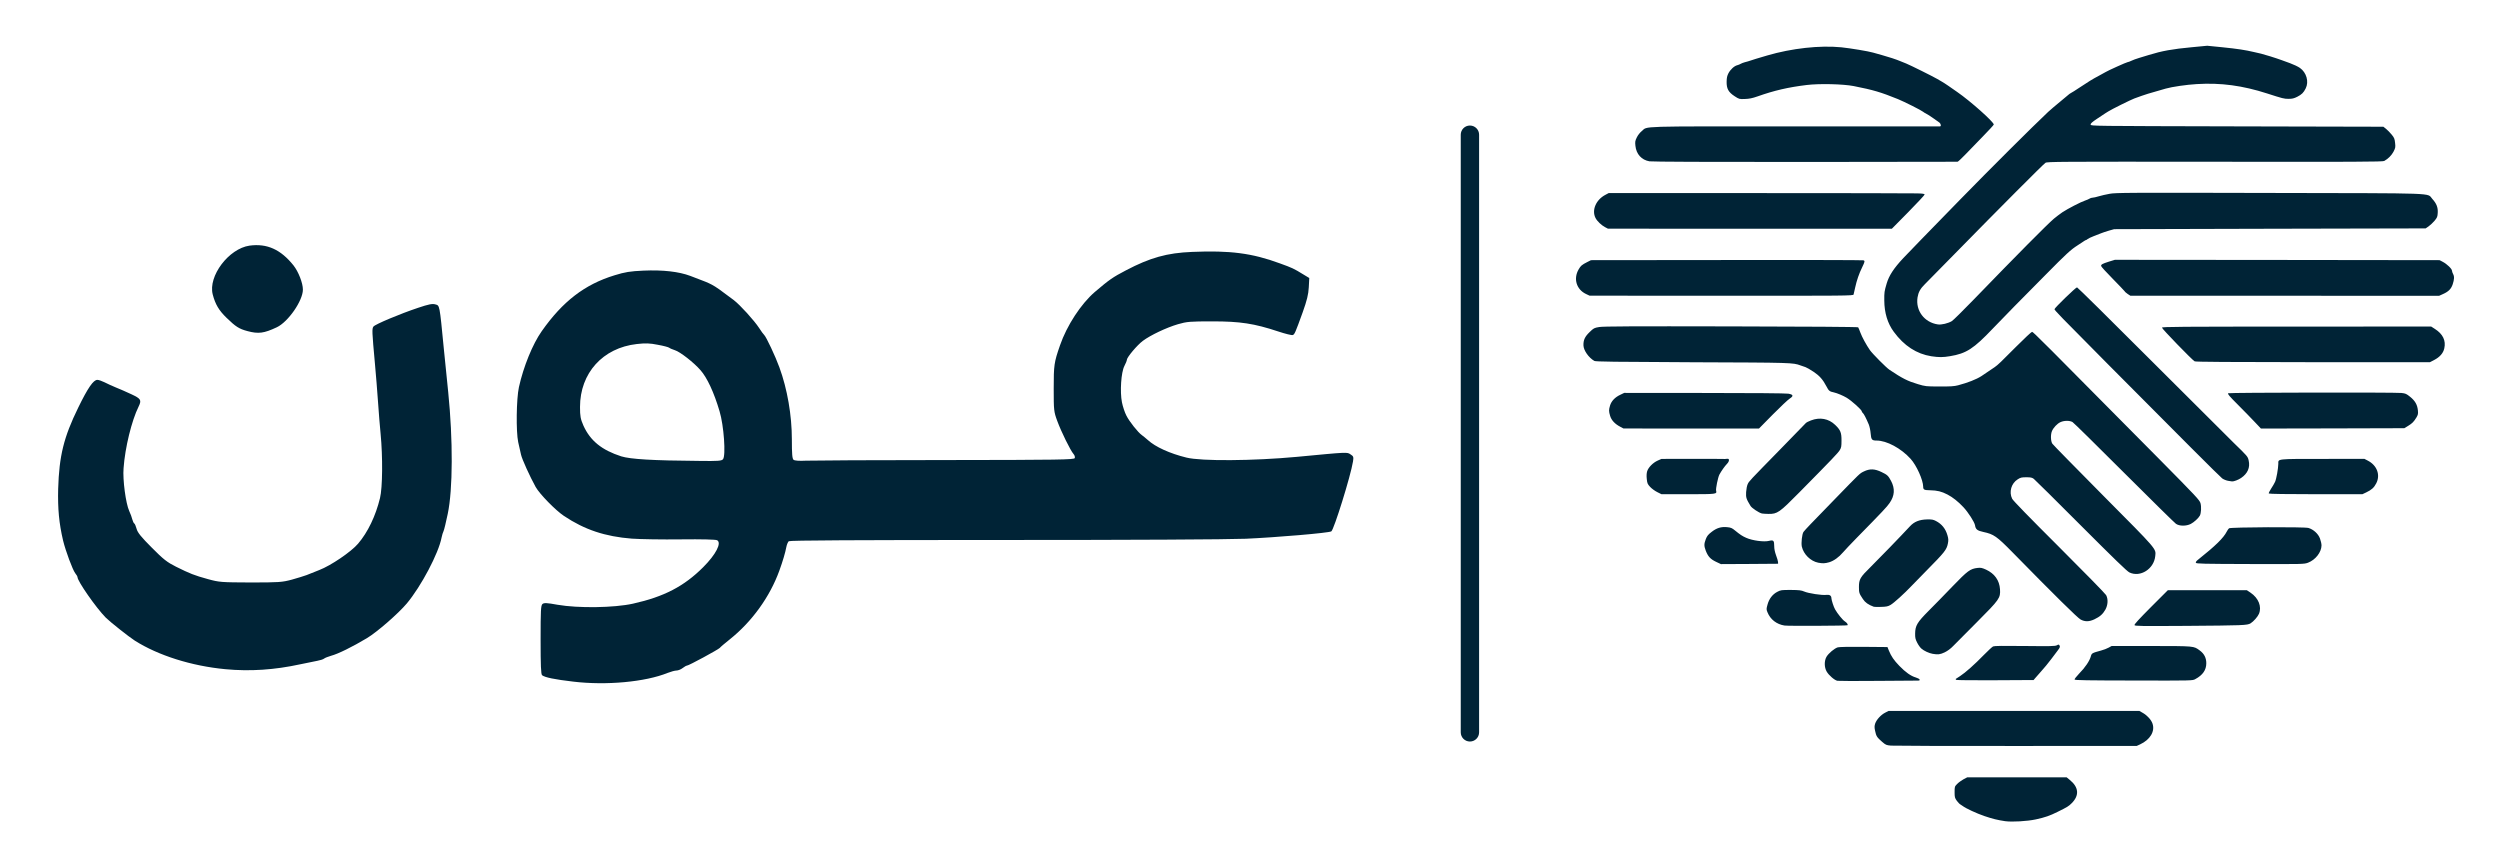
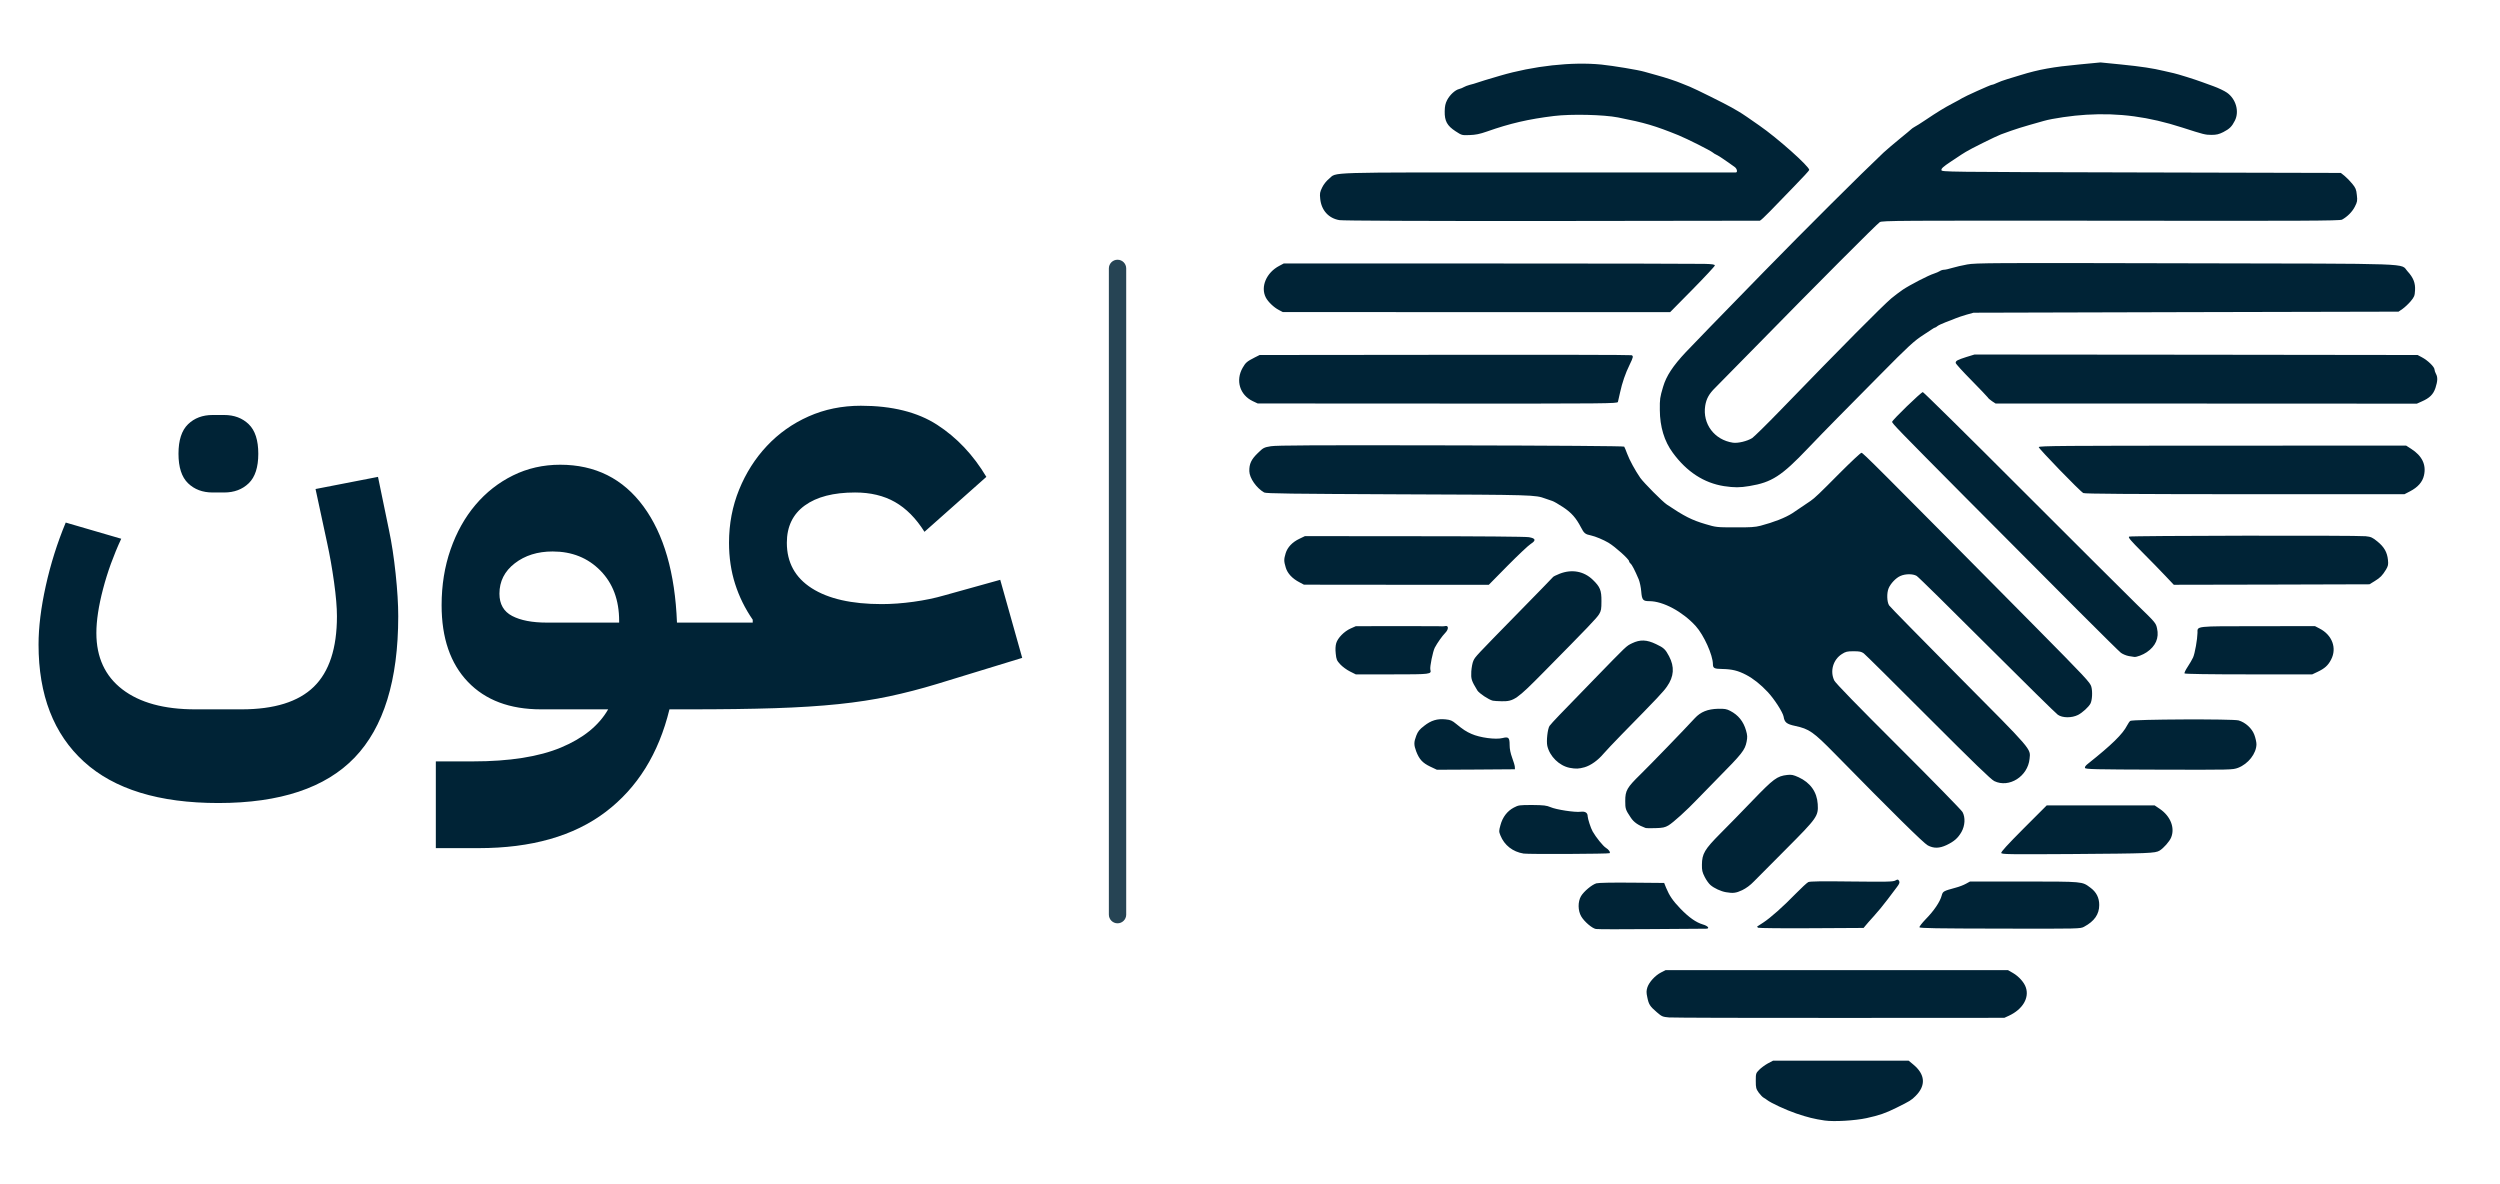
- <svg xmlns="http://www.w3.org/2000/svg" viewBox="0 0 3541 1228" width="3541" height="1228">
-   <g transform="translate(40.0,300.8) scale(1.7445)">
-     <path d="M442.5,381.0C427.2,379.2 419.5,377.6 417.2,375.8C416.3,375.0 416.0,368.0 416.0,347.0C416.0,323.2 416.2,319.1 417.5,318.0C418.8,316.9 421.0,317.0 429.8,318.6C446.5,321.5 475.6,321.1 491.0,317.7C516.2,312.1 532.5,303.6 548.0,288.1C558.4,277.7 563.2,268.3 559.3,266.2C558.2,265.6 547.0,265.3 530.0,265.5C514.9,265.7 496.9,265.4 490.0,264.9C468.4,263.2 451.8,257.7 435.0,246.5C428.1,241.9 415.3,228.8 412.0,223.0C407.2,214.3 400.9,200.4 400.1,196.7C399.6,194.4 398.6,189.8 397.8,186.5C396.0,178.1 396.3,151.4 398.4,141.9C402.1,125.2 409.5,107.0 416.9,96.5C433.9,72.3 451.8,58.5 476.0,51.1C484.7,48.4 488.7,47.8 499.5,47.3C515.3,46.6 528.3,48.1 537.6,51.6C550.3,56.4 551.5,56.9 555.0,58.7C558.3,60.4 562.6,63.5 572.8,71.2C578.0,75.2 589.4,87.7 593.5,94.0C595.1,96.5 596.9,99.0 597.5,99.5C599.1,100.9 606.7,117.0 609.9,125.9C616.3,143.4 620.0,164.8 620.0,184.3C620.0,196.2 620.3,200.0 621.4,200.9C622.3,201.6 625.8,201.9 631.6,201.6C636.5,201.4 687.4,201.1 744.8,201.1C837.6,201.0 849.1,200.8 849.7,199.5C850.0,198.6 849.6,197.2 848.7,196.2C846.2,193.4 838.6,177.9 835.5,169.4C832.7,161.8 832.6,160.8 832.6,143.0C832.6,124.0 832.9,121.8 837.7,108.0C843.3,91.8 854.7,74.4 865.9,64.7C877.9,54.5 880.5,52.7 891.2,47.1C910.8,36.8 924.6,32.9 945.0,32.1C975.7,30.8 993.7,33.1 1016.2,41.4C1026.4,45.1 1027.5,45.6 1035.3,50.4L1040.1,53.3L1039.7,60.9C1039.4,66.6 1038.2,71.5 1034.8,81.0C1028.7,97.9 1028.2,99.0 1026.7,99.6C1025.9,99.9 1020.6,98.6 1014.9,96.7C995.3,90.2 984.0,88.5 961.5,88.5C943.5,88.5 940.7,88.7 933.5,90.8C924.0,93.6 911.2,99.7 905.0,104.3C900.3,107.8 892.1,117.6 892.0,119.7C892.0,120.4 891.1,122.6 890.0,124.7C887.3,129.9 886.3,145.7 888.0,154.2C888.7,157.7 890.3,162.5 891.6,165.0C894.0,169.8 901.0,178.6 904.1,180.8C905.1,181.5 907.4,183.4 909.1,184.9C915.1,190.4 926.9,195.8 940.4,199.1C952.4,202.1 994.6,201.8 1030.0,198.5C1072.1,194.5 1070.7,194.6 1073.6,196.5C1076.0,198.0 1076.2,198.6 1075.6,202.3C1073.7,214.1 1060.1,257.7 1058.0,259.0C1055.9,260.3 1013.3,263.9 988.5,265.0C973.2,265.6 896.4,266.0 791.1,266.0C672.5,266.0 618.3,266.3 617.5,267.0C616.8,267.6 615.9,269.7 615.5,271.8C614.7,276.2 612.6,283.3 609.8,291.0C602.1,312.2 587.6,332.3 569.7,346.6C565.7,349.8 562.0,352.9 561.5,353.6C560.2,355.0 536.3,368.0 534.8,368.0C534.3,368.0 532.7,368.9 531.3,370.0C529.9,371.1 527.6,372.0 526.3,372.0C525.0,372.0 521.8,372.9 519.2,373.9C501.0,381.3 469.2,384.2 442.5,381.0Z M160.0,370.9C132.6,368.3 105.6,359.8 86.5,347.7C81.8,344.7 66.3,332.4 63.0,329.1C55.0,321.0 40.0,299.4 40.0,296.2C40.0,295.7 39.2,294.2 38.1,292.9C36.0,290.1 30.4,275.1 28.3,266.5C25.0,252.5 23.9,240.6 24.3,224.5C25.1,197.7 28.8,182.6 40.6,158.5C48.4,142.5 52.9,136.0 56.1,136.0C57.2,136.0 59.8,136.9 61.8,137.9C63.8,139.0 68.0,140.8 71.0,142.1C74.0,143.3 79.8,145.8 83.8,147.7C91.5,151.3 92.2,152.4 89.6,157.7C84.0,169.0 78.6,190.9 77.4,207.7C76.6,217.0 79.2,236.4 82.0,242.5C83.0,244.7 84.2,247.8 84.5,249.3C84.9,250.8 85.6,252.3 86.1,252.6C86.6,252.8 87.4,254.9 88.0,257.0C88.8,260.0 91.7,263.6 100.3,272.2C109.8,281.8 112.8,284.1 120.0,287.7C131.3,293.3 134.7,294.7 146.0,297.8C155.1,300.3 156.7,300.4 180.5,300.5C203.7,300.5 206.1,300.3 214.0,298.2C218.7,296.9 224.1,295.2 226.0,294.5C227.9,293.7 232.6,291.9 236.3,290.4C245.7,286.8 262.2,275.6 267.8,269.0C275.7,259.8 282.1,246.4 285.6,232.0C287.7,223.5 287.9,198.6 286.1,179.9C285.5,174.2 284.6,162.5 284.0,154.0C283.4,145.5 282.3,131.5 281.5,123.0C279.1,96.7 279.0,94.4 280.3,92.7C281.8,90.8 302.1,82.3 316.5,77.5C325.1,74.6 328.1,74.0 330.5,74.7C334.1,75.7 333.9,74.4 337.4,110.5C338.8,124.8 340.4,140.8 341.0,146.1C344.9,184.6 344.8,225.0 340.6,244.8C339.2,251.5 337.7,257.8 337.2,258.8C336.7,259.7 336.0,262.1 335.6,264.0C333.2,276.8 319.0,303.6 307.4,317.5C300.3,325.9 283.3,340.7 275.0,345.7C263.3,352.7 251.6,358.5 245.9,360.0C243.5,360.7 240.9,361.7 240.2,362.3C239.5,362.9 237.0,363.7 234.7,364.1C232.4,364.5 226.2,365.8 221.0,366.9C199.9,371.5 180.0,372.8 160.0,370.9Z M564.1,200.4C566.5,197.5 564.8,173.0 561.3,161.5C556.8,146.2 551.2,134.2 545.8,128.1C540.5,122.0 529.3,113.2 525.0,111.9C523.1,111.3 521.0,110.4 520.4,109.9C519.8,109.4 515.6,108.3 511.1,107.5C504.6,106.2 501.1,106.1 494.1,106.9C466.5,110.0 448.0,130.5 448.0,158.0C448.0,165.5 448.4,167.7 450.8,173.2C456.4,185.5 465.7,193.0 481.5,198.1C489.0,200.4 506.6,201.5 545.1,201.8C560.1,202.0 563.0,201.8 564.1,200.4Z M178.0,96.4C171.2,94.6 168.4,92.8 161.0,85.6C154.8,79.6 151.9,74.7 149.8,66.7C145.9,51.8 162.8,29.4 179.7,27.0C193.9,25.1 205.0,30.1 215.4,43.1C219.4,48.2 223.0,57.4 223.0,62.7C223.0,71.7 211.0,89.0 201.8,93.3C191.4,98.2 186.9,98.8 178.0,96.4Z" fill="#002336" fill-rule="evenodd" />
+ <svg xmlns="http://www.w3.org/2000/svg" viewBox="0 0 2595 1228" width="2595" height="1228">
+   <g transform="translate(19.0,736.3) scale(0.60026)">
+     <path d="M346 162Q192 162 113.5 90.5Q35 19 35 -112Q35 -157 47.5 -213.5Q60 -270 82 -323L178 -295Q158 -252 146.5 -208.0Q135 -164 135 -132Q135 -69 180.0 -34.5Q225 0 306 0H386Q471 0 511.0 -39.0Q551 -78 551 -161Q551 -184 546.0 -220.0Q541 -256 534 -288L514 -381L622 -402L641 -310Q648 -277 652.5 -234.5Q657 -192 657 -161Q657 5 581.5 83.5Q506 162 346 162ZM336 -375Q310 -375 293.5 -391.0Q277 -407 277 -442Q277 -477 293.5 -493.0Q310 -509 336 -509H356Q382 -509 398.5 -493.0Q415 -477 415 -442Q415 -407 398.5 -391.0Q382 -375 356 -375ZM722 90H786Q881 90 938.5 66.0Q996 42 1020 0H904Q823 0 777.5 -47.5Q732 -95 732 -180Q732 -232 747.5 -276.5Q763 -321 790.5 -353.5Q818 -386 855.5 -404.5Q893 -423 937 -423Q1028 -423 1081.0 -351.0Q1134 -279 1139 -150H1190V-30L1160 0H1126Q1098 115 1015.5 177.5Q933 240 796 240H722ZM832 -200Q832 -173 854.0 -161.5Q876 -150 914 -150H1039V-153Q1039 -207 1006.5 -240.0Q974 -273 924 -273Q885 -273 858.5 -252.5Q832 -232 832 -200ZM1160 -120 1190 -150H1270V-155Q1250 -184 1239.5 -217.0Q1229 -250 1229 -288Q1229 -337 1246.5 -380.0Q1264 -423 1294.5 -455.5Q1325 -488 1366.5 -506.5Q1408 -525 1457 -525Q1538 -525 1589.0 -492.0Q1640 -459 1674 -402L1567 -307Q1545 -342 1516.0 -358.5Q1487 -375 1447 -375Q1391 -375 1360.0 -352.5Q1329 -330 1329 -288Q1329 -237 1372.0 -209.5Q1415 -182 1493 -182Q1519 -182 1548.0 -186.0Q1577 -190 1601 -197L1698 -224L1736 -89L1589 -44Q1546 -31 1506.0 -22.5Q1466 -14 1418.0 -9.0Q1370 -4 1308.0 -2.0Q1246 0 1160 0Z" fill="#002336" />
  </g>
-   <rect x="2069.0" y="177.8" width="26" height="872.5" rx="13.0" fill="#002336" />
-   <g transform="translate(2205.0,40)">
+   <rect x="1151.0" y="269.6" width="18" height="688.8" rx="9.0" fill="#002336" opacity=".85" />
+   <g transform="translate(1259.0,40)">
    <path d="M635.0,1123.1C624.2,1121.5 617.3,1119.8 605.5,1115.8C594.9,1112.2 579.0,1104.8 575.1,1101.7C574.4,1101.1 572.9,1100.1 571.8,1099.5C570.7,1099.0 568.3,1096.5 566.6,1094.2C563.8,1090.2 563.5,1089.2 563.5,1082.0C563.5,1074.3 563.6,1074.0 567.0,1070.5C568.9,1068.5 572.9,1065.6 575.9,1063.9L581.4,1061.0L651.8,1061.0L722.2,1061.0L726.8,1064.8C739.4,1075.1 740.4,1086.7 729.3,1097.7C725.0,1102.0 723.4,1103.0 709.2,1110.0C698.3,1115.4 691.8,1117.7 678.5,1120.6C666.5,1123.2 644.8,1124.5 635.0,1123.1Z M473.4,1016.1C466.8,1015.5 466.0,1015.2 460.8,1010.7C453.7,1004.6 452.4,1002.7 450.9,995.2C449.8,990.2 449.9,988.4 451.0,984.8C452.9,979.3 459.1,972.5 465.2,969.4L469.9,967.0L647.6,967.0L825.3,967.0L830.5,970.0C836.4,973.4 842.1,979.7 843.8,984.9C847.6,995.8 840.5,1007.7 826.3,1014.3L821.5,1016.5L651.0,1016.6C557.2,1016.7 477.3,1016.4 473.4,1016.1Z M397.6,924.3C393.7,923.7 385.4,916.6 382.3,911.2C378.8,905.2 378.7,896.0 382.1,890.2C385.1,885.2 393.4,878.3 398.0,876.9C400.2,876.3 414.2,876.0 434.9,876.2L468.4,876.5L470.4,881.5C473.8,889.7 477.4,895.0 485.2,903.1C494.1,912.3 501.5,917.5 508.6,919.6C514.1,921.2 516.1,924.0 511.8,924.0C510.5,924.0 485.0,924.2 455.0,924.4C425.0,924.7 399.2,924.6 397.6,924.3Z M565.9,923.0C565.2,922.5 564.8,921.9 565.0,921.7C565.3,921.5 568.1,919.7 571.3,917.6C578.8,912.7 591.8,901.2 605.0,887.6C610.8,881.7 616.6,876.3 618.0,875.6C619.9,874.8 631.4,874.6 663.0,875.0C699.6,875.4 705.9,875.3 708.3,874.0C710.7,872.7 711.1,872.7 712.0,874.0C713.2,875.8 712.7,877.3 709.9,880.9C708.8,882.3 704.5,888.0 700.4,893.5C696.3,899.0 689.8,906.9 686.0,911.0C682.3,915.1 678.3,919.6 677.3,920.9L675.4,923.2L621.3,923.5C591.6,923.7 566.7,923.4 565.9,923.0Z M733.4,922.5C733.1,921.9 736.0,918.2 739.7,914.3C748.5,905.4 754.8,896.0 756.5,889.5C757.7,885.2 758.2,884.9 771.0,881.4C774.6,880.5 779.4,878.6 781.7,877.3L785.9,875.0L842.2,875.0C903.9,875.1 902.0,874.9 910.7,881.3C917.0,885.9 920.0,891.8 920.0,899.4C920.0,909.0 915.0,916.2 904.4,921.9C900.5,924.1 900.3,924.1 817.2,923.9C751.2,923.8 733.8,923.5 733.4,922.5Z M532.5,886.1C527.3,885.2 520.3,882.0 516.5,878.7C514.8,877.3 512.1,873.5 510.5,870.3C508.0,865.4 507.5,863.4 507.6,857.5C507.7,846.2 510.4,841.6 526.7,825.2C534.3,817.6 549.5,802.1 560.4,790.7C582.0,768.3 585.6,765.6 596.1,764.4C600.7,763.9 602.4,764.3 608.0,766.8C620.1,772.4 627.0,782.0 627.8,794.6C628.6,807.1 627.2,809.0 595.1,841.2C579.9,856.4 564.9,871.6 561.6,874.9C557.8,878.9 553.5,882.0 549.4,884.0C543.0,887.0 540.0,887.4 532.5,886.1Z M322.5,846.0C311.3,844.2 302.5,837.4 298.4,827.1C296.8,823.1 296.8,822.5 298.5,816.4C300.7,808.2 305.5,801.9 312.3,798.3C317.3,795.7 318.0,795.6 331.6,795.6C343.6,795.7 346.3,796.1 350.4,797.8C356.2,800.4 375.8,803.4 381.7,802.6C386.4,802.0 389.0,803.6 389.0,807.3C389.1,809.9 392.2,819.7 394.2,823.1C397.5,829.0 405.1,838.4 408.0,840.1C410.9,841.9 412.8,844.6 411.8,845.6C410.9,846.4 327.6,846.8 322.5,846.0Z M818.3,845.4C817.9,844.3 824.6,837.0 841.6,819.9L865.5,796.0L921.5,796.0L977.5,796.0L982.7,799.5C994.0,807.1 998.8,819.3 994.6,829.4C992.9,833.5 986.9,840.3 982.7,842.9C978.1,845.7 972.1,845.9 891.2,846.5C825.8,846.9 818.9,846.8 818.3,845.4Z M742.0,837.5C737.8,835.3 706.1,804.1 645.4,742.2C623.2,719.6 618.9,716.6 604.3,713.5C595.5,711.6 593.3,709.8 592.4,703.9C591.6,699.4 582.7,685.5 575.9,678.3C568.4,670.3 560.9,664.4 553.5,660.5C545.0,656.1 539.0,654.6 528.6,654.4C520.4,654.3 519.0,653.6 519.0,649.3C518.9,639.9 509.6,619.2 501.2,609.9C487.6,594.9 467.3,584.0 453.0,584.0C446.4,584.0 445.3,582.8 444.6,573.9C444.3,569.8 443.1,564.2 442.0,561.4C437.9,551.8 435.1,546.3 433.5,545.0C432.7,544.3 432.0,543.2 432.0,542.6C432.0,540.5 417.7,527.6 410.5,523.3C405.4,520.3 397.1,516.8 392.5,515.8C386.5,514.6 385.2,513.6 382.0,507.3C376.9,497.6 372.3,492.3 363.6,486.5C358.9,483.4 353.9,480.5 352.3,480.0C350.8,479.5 347.5,478.4 345.0,477.5C334.5,473.7 334.1,473.6 193.5,473.1C81.2,472.6 55.1,472.3 53.2,471.2C45.2,466.6 38.0,456.3 37.8,449.2C37.6,441.6 39.8,436.9 46.4,430.5C52.3,424.7 53.0,424.4 60.1,423.2C65.9,422.2 105.8,422.0 246.8,422.3C355.1,422.5 426.4,423.0 426.9,423.6C427.3,424.1 428.7,427.4 430.0,431.0C432.3,437.3 438.5,448.7 443.6,456.0C447.3,461.2 466.7,480.8 471.3,483.8C489.3,495.9 497.2,499.9 511.5,504.1C522.2,507.3 523.0,507.4 542.0,507.4C557.8,507.5 562.8,507.2 568.5,505.7C582.1,502.1 594.0,497.5 601.5,492.7C603.4,491.5 616.1,482.9 620.3,480.0C624.7,477.0 629.8,472.1 650.5,451.2C662.1,439.6 672.3,430.0 673.2,430.0C674.8,430.0 686.3,441.5 853.0,609.9C906.0,663.5 910.6,668.4 911.8,672.8C913.2,677.9 912.7,686.8 910.9,690.3C908.9,694.0 902.6,699.7 898.0,702.1C891.4,705.4 881.8,705.3 877.0,701.9C875.1,700.6 842.0,668.0 803.5,629.6C765.0,591.1 732.2,558.8 730.5,557.8C726.6,555.5 718.7,555.5 713.5,557.9C708.9,559.9 703.4,565.8 701.4,570.6C699.3,575.5 699.6,584.9 701.9,588.4C702.9,590.0 735.5,623.1 774.1,662.1C851.3,739.8 848.8,736.9 847.7,747.6C845.9,765.9 826.5,778.2 811.1,770.8C807.7,769.2 790.0,752.0 742.6,704.6C707.4,669.3 677.3,639.5 675.6,638.2C673.1,636.4 671.3,636.0 665.0,636.0C658.3,636.0 656.8,636.4 652.9,638.9C643.7,644.7 640.3,656.8 645.0,666.4C646.3,669.1 668.7,692.1 711.6,734.9C747.1,770.3 777.0,800.9 778.1,802.9C781.2,808.6 780.7,817.0 777.0,823.6C773.3,830.0 769.4,833.4 761.5,837.2C754.0,840.7 748.2,840.8 742.0,837.5Z M449.0,819.4C441.4,816.6 436.8,813.4 433.7,808.6C428.3,800.5 428.0,799.6 428.0,791.4C428.0,780.6 429.8,777.5 443.8,763.8C454.4,753.4 488.6,718.1 500.2,705.5C506.3,698.9 513.5,696.0 524.5,695.7C531.2,695.6 533.2,695.9 537.0,697.9C545.3,702.2 550.7,708.8 553.4,718.3C554.8,723.2 554.9,725.1 554.0,729.8C552.2,738.7 549.6,742.0 523.5,768.4C516.4,775.6 507.1,785.1 503.0,789.4C492.0,801.0 477.6,814.0 472.8,816.8C469.2,818.9 466.9,819.4 459.5,819.6C454.6,819.8 449.8,819.7 449.0,819.4Z M225.5,755.7C217.6,751.9 214.2,748.2 211.0,739.9C208.5,733.1 208.5,730.5 211.1,723.6C212.8,719.2 214.4,717.2 219.2,713.5C226.4,707.8 232.9,705.8 241.5,706.7C246.6,707.2 248.3,707.9 252.5,711.4C259.7,717.3 262.9,719.4 268.4,721.8C277.1,725.7 293.5,727.9 300.6,726.1C306.9,724.5 308.0,725.6 308.0,733.4C308.0,737.5 308.9,741.8 310.6,746.5C312.1,750.4 313.3,754.6 313.4,756.0L313.5,758.5L273.0,758.8L232.5,759.0L225.5,755.7Z M905.2,757.1C904.8,756.1 906.0,754.5 908.5,752.6C933.0,733.1 944.4,722.0 949.0,712.9C950.0,711.0 951.4,708.9 952.2,708.3C954.3,706.6 1059.2,706.1 1064.7,707.8C1071.8,709.9 1078.5,716.0 1081.0,722.7C1082.2,725.9 1083.2,730.3 1083.2,732.5C1083.1,742.2 1074.6,753.0 1064.1,757.0C1058.3,759.1 1057.9,759.1 982.1,758.9C914.8,758.7 905.7,758.5 905.2,757.1Z M370.3,757.0C359.4,754.8 349.6,745.1 347.1,734.2C346.0,729.2 347.4,716.6 349.4,713.5C350.1,712.4 354.7,707.4 359.6,702.3C364.5,697.3 380.4,680.9 395.0,665.8C430.5,629.3 428.8,630.8 435.1,627.7C443.4,623.7 450.3,623.9 460.0,628.6C468.1,632.4 469.7,634.0 473.5,641.2C479.3,652.2 478.6,662.2 471.4,672.5C467.5,678.1 462.5,683.5 424.5,722.2C416.2,730.7 407.7,739.7 405.5,742.3C399.7,749.2 392.3,754.5 385.8,756.4C379.7,758.1 376.8,758.2 370.3,757.0Z M290.5,687.3C286.3,686.3 276.4,679.7 274.5,676.7C268.3,666.5 267.8,664.8 268.2,657.0C268.5,652.8 269.4,647.9 270.4,645.8C272.5,641.4 272.2,641.8 316.9,596.1C336.5,576.1 352.8,559.4 353.1,558.9C353.4,558.4 356.5,556.9 360.0,555.5C372.6,550.6 385.1,552.9 394.3,561.8C401.9,569.1 403.4,572.8 403.3,584.0C403.3,592.2 403.0,594.0 400.9,597.5C398.5,601.5 389.8,610.6 343.5,657.5C315.4,686.0 312.4,688.1 299.8,687.9C295.8,687.8 291.6,687.6 290.5,687.3Z M142.3,657.0C138.9,655.3 134.4,652.0 132.2,649.6C128.6,645.7 128.1,644.5 127.5,638.5C127.0,634.1 127.2,630.4 128.0,627.6C129.6,622.2 136.2,615.4 142.9,612.4L148.3,610.0L189.9,609.9C212.8,609.9 232.3,609.9 233.2,610.0C237.1,610.2 239.6,610.2 241.5,609.8C244.9,609.3 244.6,613.5 241.1,617.0C237.9,620.3 233.1,627.1 230.3,632.3C228.3,636.2 225.0,652.3 225.7,655.0C227.0,659.9 226.4,660.0 186.0,660.0L148.3,660.0L142.3,657.0Z M1008.5,659.0C1008.2,658.5 1009.6,655.4 1011.7,652.3C1013.8,649.1 1016.4,644.7 1017.4,642.5C1019.3,638.4 1021.9,623.4 1022.0,616.9C1022.0,609.7 1018.7,610.0 1084.8,610.0L1143.9,609.9L1148.7,612.4C1161.8,619.1 1166.9,632.7 1160.7,644.6C1157.6,650.7 1154.0,653.9 1146.6,657.4L1141.1,660.0L1075.1,660.0C1034.2,660.0 1008.9,659.6 1008.5,659.0Z M950.7,641.0C948.0,640.5 944.4,639.0 942.5,637.6C939.0,634.9 880.5,576.4 780.2,475.4C712.4,407.1 705.0,399.5 705.0,397.9C705.0,396.2 735.1,367.0 736.9,367.0C737.6,367.0 783.6,412.3 839.0,467.8C894.4,523.2 948.5,577.1 959.2,587.6C978.4,606.2 978.8,606.7 980.0,612.2C982.3,622.2 978.6,630.7 969.3,637.0C965.4,639.7 958.9,642.1 956.5,641.9C956.0,641.8 953.3,641.4 950.7,641.0Z M90.0,564.5C82.4,560.6 77.4,555.2 75.6,549.1C73.6,542.4 73.6,540.7 75.5,534.3C77.4,528.1 82.4,522.7 89.9,519.2L95.5,516.5L209.0,516.6C275.4,516.6 324.8,517.0 328.0,517.6C335.1,518.8 335.7,520.9 329.9,524.6C327.6,526.0 316.8,536.2 306.0,547.1L286.4,567.0L190.4,567.0L94.5,566.9L90.0,564.5Z M988.7,557.8C983.9,552.7 973.1,541.6 964.7,533.2C952.7,521.2 949.8,517.8 951.0,517.0C952.7,516.0 1186.4,515.6 1196.5,516.6C1202.2,517.2 1203.5,517.8 1208.8,522.1C1215.7,527.7 1218.9,533.2 1219.7,541.2C1220.2,546.1 1219.9,547.4 1217.7,551.2C1213.8,557.5 1211.9,559.5 1205.9,563.2L1200.5,566.5L1099.0,566.8L997.4,567.0L988.7,557.8Z M903.5,471.8C899.8,469.8 857.0,425.5 857.2,424.1C857.5,422.8 882.4,422.6 1048.0,422.6L1238.5,422.5L1243.8,425.9C1255.1,433.1 1259.6,442.4 1257.1,453.4C1255.6,460.3 1250.7,465.8 1242.6,470.0L1236.8,473.0L1071.1,473.0C952.0,472.9 904.9,472.6 903.5,471.8Z M530.5,464.6C509.7,461.3 491.9,449.8 477.4,430.0C468.5,418.0 464.0,402.9 463.9,385.6C463.8,373.9 464.0,372.7 467.3,361.5C470.6,350.3 477.4,339.9 490.9,325.5C497.4,318.6 525.1,290.0 572.0,242.0C612.7,200.3 674.2,139.0 696.1,118.4C699.1,115.6 706.7,109.2 713.0,104.0C719.3,98.9 724.7,94.4 725.0,94.0C725.3,93.6 726.9,92.5 728.5,91.6C731.4,90.0 733.1,88.9 739.6,84.6C751.6,76.5 759.8,71.5 767.5,67.5C772.5,64.9 777.0,62.4 777.5,62.0C779.8,60.4 807.2,48.0 808.6,48.0C809.4,48.0 811.8,47.1 813.8,46.1C815.8,45.1 820.9,43.2 825.0,42.0C829.1,40.7 835.2,38.9 838.5,37.9C857.2,32.1 872.4,29.4 899.4,26.9L921.3,24.8L942.4,26.9C964.2,29.1 975.7,30.9 987.0,33.6C990.6,34.5 995.3,35.6 997.5,36.0C1001.2,36.8 1019.3,42.4 1026.5,45.1C1028.2,45.7 1033.6,47.7 1038.6,49.5C1043.6,51.3 1049.9,54.3 1052.6,56.2C1061.9,62.7 1065.6,75.7 1060.8,85.2C1057.7,91.4 1055.2,93.8 1048.8,97.1C1044.2,99.4 1041.7,100.0 1036.5,100.0C1030.1,100.0 1028.5,99.6 1006.2,92.4C971.5,81.2 940.6,77.0 906.5,79.1C892.3,79.9 871.6,82.9 862.5,85.5C838.0,92.4 834.7,93.4 818.0,99.5C812.7,101.5 785.5,115.0 781.4,117.7C779.8,118.7 777.8,120.0 776.9,120.5C776.0,121.1 770.9,124.4 765.6,128.0C758.1,133.0 756.0,134.9 756.2,136.5C756.5,138.5 757.0,138.5 963.7,139.0L1170.8,139.5L1174.7,142.6C1176.8,144.3 1180.4,148.0 1182.6,150.7C1186.2,155.1 1186.8,156.6 1187.4,162.4C1188.1,168.4 1187.9,169.5 1185.3,174.6C1182.6,179.9 1177.5,185.0 1172.0,188.0C1169.9,189.2 1130.4,189.4 932.2,189.1C709.6,188.9 694.7,189.0 692.2,190.6C689.3,192.4 626.4,255.5 563.7,319.5C542.7,340.9 523.7,360.2 521.4,362.5C515.0,368.8 512.2,373.8 511.0,381.2C508.1,400.0 520.5,416.6 539.7,419.5C544.8,420.3 554.5,418.0 559.8,414.7C561.8,413.3 575.2,400.2 589.5,385.4C653.9,318.9 694.2,278.3 704.2,269.7C707.2,267.2 712.6,263.1 716.1,260.7C723.6,255.7 742.7,245.8 748.5,244.0C750.7,243.3 753.4,242.1 754.5,241.4C755.6,240.6 757.6,240.0 758.9,240.0C760.3,240.0 764.1,239.1 767.4,238.1C770.8,237.1 777.8,235.4 783.0,234.5C791.8,232.9 808.1,232.8 1009.0,233.3C1253.3,233.8 1232.1,233.0 1240.0,241.6C1246.1,248.2 1248.3,253.9 1247.8,261.5C1247.5,267.1 1247.0,268.2 1243.3,272.7C1241.0,275.4 1237.2,279.0 1234.9,280.6L1230.7,283.5L1010.1,284.0L789.5,284.6L782.0,286.7C777.9,287.9 772.9,289.6 771.0,290.4C769.1,291.2 764.4,293.1 760.5,294.5C756.6,296.0 752.8,297.8 751.9,298.6C751.1,299.4 750.0,300.0 749.6,300.0C749.2,300.0 747.7,300.8 746.2,301.9C744.7,302.9 740.9,305.4 737.7,307.5C728.1,313.6 721.8,319.4 692.5,349.1C677.1,364.6 657.1,384.8 648.1,394.0C639.1,403.1 625.4,417.2 617.6,425.4C590.4,454.0 580.1,460.7 557.0,464.5C546.9,466.2 541.3,466.2 530.5,464.6Z M41.4,376.4C27.9,370.0 23.3,354.9 30.9,341.7C34.0,336.3 35.3,335.2 43.5,331.0L48.5,328.5L240.8,328.3C346.5,328.2 433.7,328.3 434.5,328.7C436.6,329.5 436.4,330.7 432.6,338.5C428.2,347.4 424.8,357.3 422.6,367.5C421.6,371.9 420.6,376.3 420.4,377.2C419.9,378.9 410.2,379.0 233.2,378.9L46.5,378.8L41.4,376.4Z M808.8,376.5C806.8,375.1 804.7,373.4 804.3,372.5C803.8,371.7 796.1,363.7 787.2,354.6C778.3,345.6 771.0,337.6 771.0,336.7C771.0,334.5 772.7,333.6 782.0,330.6L790.5,328.0L1020.5,328.2L1250.5,328.5L1255.0,330.9C1260.8,333.9 1268.0,340.8 1268.0,343.5C1268.1,344.6 1268.7,346.6 1269.5,348.0C1271.5,351.5 1271.3,355.6 1269.0,362.7C1266.7,369.5 1262.9,373.2 1254.6,376.8L1249.7,379.0L1031.1,378.9L812.5,378.9L808.8,376.5Z M68.5,281.8C63.3,279.1 57.3,273.4 54.9,268.8C49.2,257.7 55.5,242.9 69.0,235.9L73.5,233.5L286.5,233.5C403.7,233.5 504.3,233.7 510.2,233.9C518.5,234.1 521.0,234.5 521.0,235.6C521.0,236.3 510.6,247.5 497.8,260.5L474.6,284.0L273.6,284.0L72.5,283.9L68.5,281.8Z M131.3,188.5C120.1,186.6 112.6,178.3 111.4,166.5C110.8,160.8 111.0,159.5 113.4,154.6C114.9,151.4 117.9,147.7 120.5,145.6C129.2,138.4 111.5,139.0 337.4,139.0C449.7,139.0 542.1,139.0 542.8,139.0C544.8,139.0 544.1,135.2 541.8,133.5C540.5,132.6 537.5,130.5 535.1,128.7C529.8,124.9 524.1,121.2 522.0,120.3C521.2,120.0 519.8,119.1 519.0,118.4C516.4,116.2 492.5,104.2 483.3,100.4C458.8,90.5 448.4,87.4 420.5,81.9C405.5,79.0 372.0,78.2 354.0,80.4C327.8,83.6 308.2,88.1 284.5,96.5C276.8,99.2 272.6,100.0 266.5,100.2C258.5,100.5 258.4,100.5 251.8,96.2C243.1,90.5 240.4,85.6 240.6,75.5C240.7,70.2 241.3,67.4 243.1,63.9C245.9,58.5 251.4,53.4 255.6,52.4C257.2,52.0 259.4,51.1 260.5,50.4C261.6,49.7 264.3,48.7 266.5,48.1C268.7,47.6 272.5,46.5 275.0,45.6C279.1,44.2 282.7,43.1 298.0,38.6C332.8,28.4 372.5,24.0 403.1,27.0C415.6,28.3 441.7,32.6 448.0,34.5C450.5,35.2 456.1,36.8 460.5,38.0C469.4,40.4 481.5,44.4 486.3,46.5C488.1,47.2 492.0,48.8 495.0,50.0C500.9,52.4 531.9,67.8 538.5,71.6C540.7,72.9 543.8,74.7 545.4,75.6C547.0,76.5 551.1,79.1 554.4,81.4C557.8,83.8 563.5,87.7 567.2,90.3C586.0,103.3 619.0,132.7 619.0,136.4C619.0,137.0 611.9,144.7 603.2,153.6C594.6,162.5 583.3,174.1 578.2,179.4C573.1,184.7 568.3,189.1 567.7,189.1C567.0,189.2 469.9,189.3 351.8,189.4C212.8,189.5 135.1,189.1 131.3,188.5Z" fill="#002336" fill-rule="evenodd" />
  </g>
</svg>
